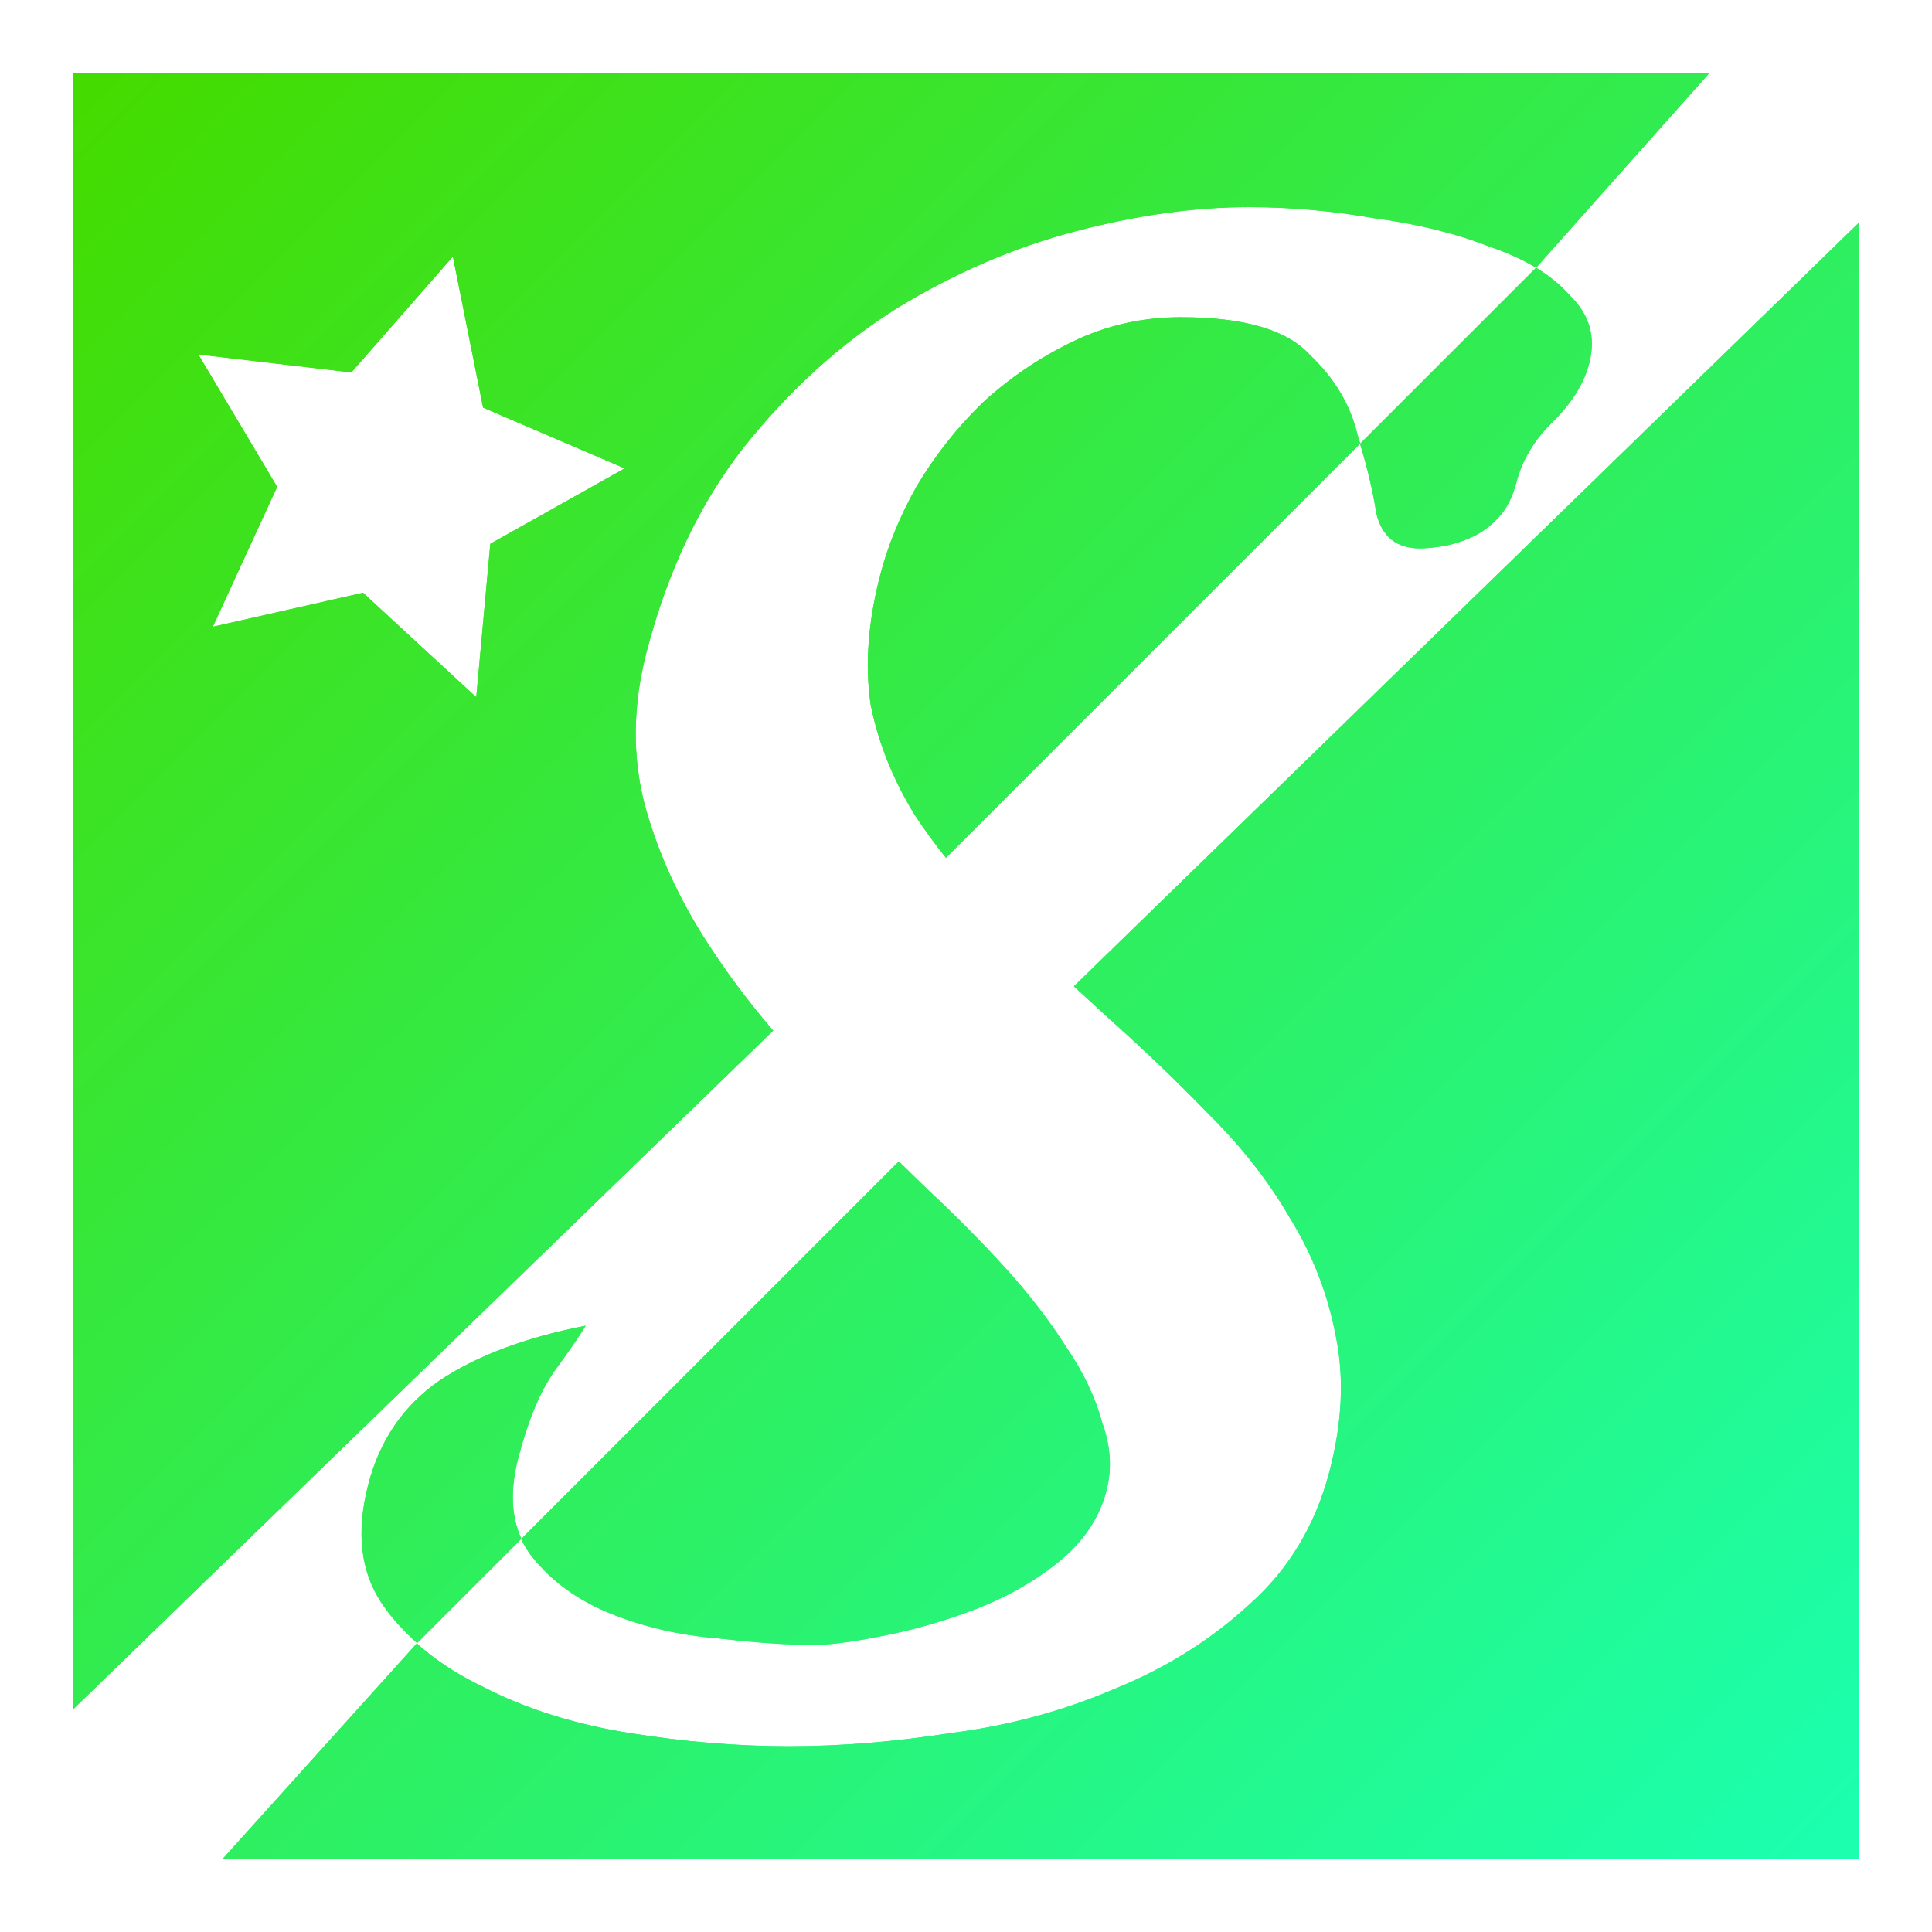
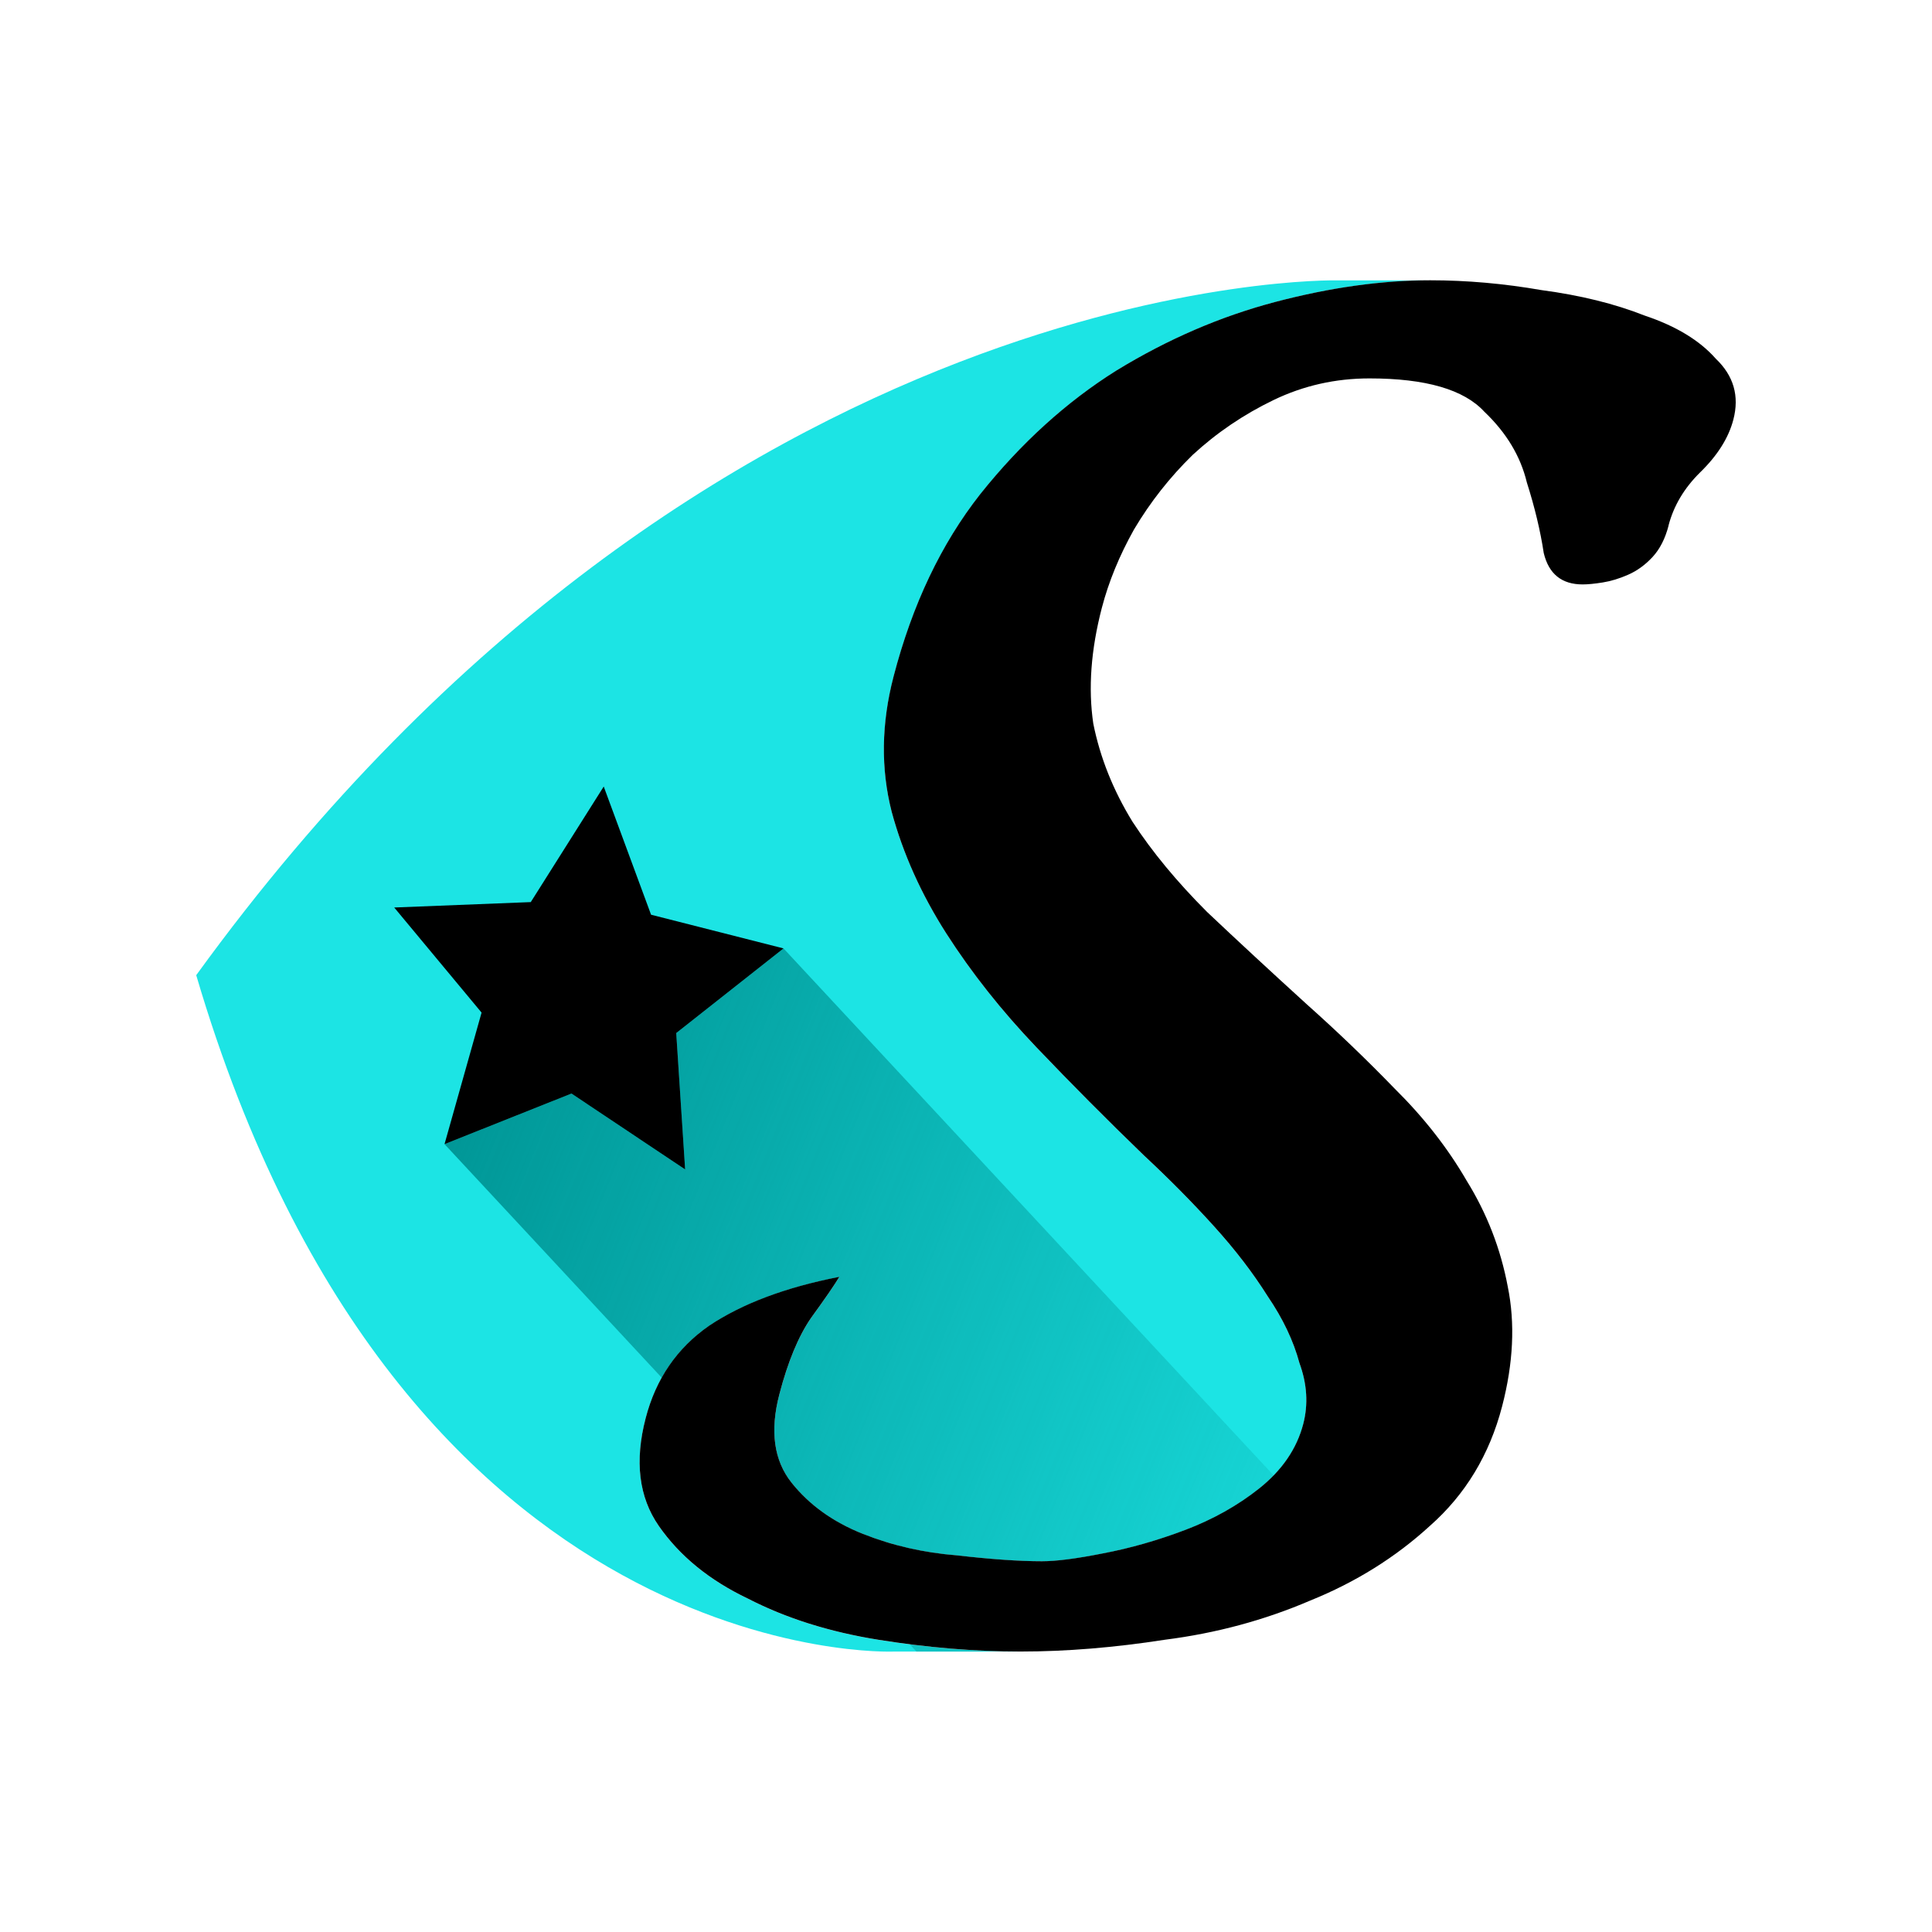
- <svg xmlns="http://www.w3.org/2000/svg" xmlns:ns1="http://www.openswatchbook.org/uri/2009/osb" xmlns:xlink="http://www.w3.org/1999/xlink" width="128mm" height="128mm" viewBox="0 0 128 128" version="1.1" id="svg1039">
-   <defs id="defs1033">
-     <linearGradient id="linearGradient5958" ns1:paint="solid">
-       <stop style="stop-color:#000000;stop-opacity:0.537;" offset="0" id="stop5956" />
+ <svg xmlns="http://www.w3.org/2000/svg" xmlns:xlink="http://www.w3.org/1999/xlink" width="80mm" height="80mm" viewBox="0 0 80 80" version="1.1" id="svg4535">
+   <defs id="defs4529">
+     <linearGradient id="linearGradient1029">
+       <stop style="stop-color:#009696;stop-opacity:1;" offset="0" id="stop1025" />
+       <stop style="stop-color:#009696;stop-opacity:0;" offset="1" id="stop1027" />
    </linearGradient>
-     <linearGradient id="linearGradient1708">
-       <stop style="stop-color:#44dc00;stop-opacity:1" offset="0" id="stop1704" />
-       <stop style="stop-color:#1bffaf;stop-opacity:1" offset="1" id="stop1706" />
-     </linearGradient>
-     <linearGradient xlink:href="#linearGradient1708" id="linearGradient1710" x1="185.715" y1="677.301" x2="512.076" y2="1003.662" gradientUnits="userSpaceOnUse" gradientTransform="matrix(1.33758,0,0,1.33758,-224.7859,-882.3216)" />
-     <filter y="-0.25" height="1.5" style="color-interpolation-filters:sRGB;" id="filter6140">
-       <feGaussianBlur stdDeviation="5" result="result6" id="feGaussianBlur6130" />
-       <feComposite result="result8" in="SourceGraphic" operator="atop" in2="result6" id="feComposite6132" />
-       <feComposite result="result9" operator="over" in2="SourceAlpha" in="result8" id="feComposite6134" />
-       <feColorMatrix values="1 0 0 0 0 0 1 0 0 0 0 0 1 0 0 0 0 0 1 0 " result="result10" id="feColorMatrix6136" />
-       <feBlend in="result10" mode="normal" in2="result6" id="feBlend6138" />
-     </filter>
-     <filter style="color-interpolation-filters:sRGB;" id="filter844">
-       <feGaussianBlur result="result0" in="SourceAlpha" stdDeviation="4" id="feGaussianBlur838" />
-       <feOffset dx="0" dy="0" result="result4" id="feOffset840" />
-       <feComposite in="SourceGraphic" in2="result4" operator="over" result="result3" id="feComposite842" />
-     </filter>
-     <filter style="color-interpolation-filters:sRGB;" id="filter860">
-       <feMorphology result="result1" in="SourceAlpha" operator="erode" radius="2" id="feMorphology848" />
-       <feGaussianBlur stdDeviation="3.6" in="result1" result="result0" id="feGaussianBlur850" />
-       <feDiffuseLighting surfaceScale="-5" id="feDiffuseLighting854" diffuseConstant="0">
-         <feDistantLight elevation="45" azimuth="225" id="feDistantLight852" />
-       </feDiffuseLighting>
-       <feComposite in2="result0" operator="in" result="result91" id="feComposite856" />
-       <feComposite in="SourceGraphic" in2="result91" id="feComposite858" />
-     </filter>
+     <linearGradient xlink:href="#linearGradient1029" id="linearGradient1031" x1="142.701" y1="564.611" x2="365.711" y2="654.702" gradientUnits="userSpaceOnUse" />
  </defs>
-   <g id="layer1" transform="translate(0,-169)">
-     <path style="opacity:1;fill:url(#linearGradient1710);fill-opacity:1;stroke:none;stroke-width:3.494;stroke-miterlimit:4;stroke-dasharray:none;stroke-opacity:1" d="M 18.271 18.271 L 18.271 428.055 L 193.602 258.076 C 187.311 250.719 181.681 243.184 176.744 235.467 C 169.69 224.44 164.568 213.046 161.381 201.283 C 158.289 189.153 158.466 176.473 161.91 163.24 C 167.172 143.024 175.294 125.931 186.281 111.963 C 197.731 97.627 210.487 86.05 224.545 77.229 C 238.971 68.407 253.88 61.973 269.268 57.93 C 284.655 53.886 299.148 51.863 312.748 51.863 C 323.04 51.863 333.461 52.783 344.01 54.621 C 355.022 56.091 364.693 58.479 373.021 61.787 C 377.427 63.261 381.298 65.013 384.637 67.041 L 428.055 18.271 L 18.271 18.271 z M 384.637 67.041 L 340.598 111.08 C 340.354 110.271 340.132 109.475 339.871 108.656 C 338.109 101.305 334.134 94.688 327.945 88.807 C 322.22 82.558 311.454 79.432 295.648 79.432 C 286.092 79.432 277.111 81.453 268.707 85.496 C 260.303 89.539 252.716 94.687 245.943 100.936 C 239.539 107.184 234.045 114.168 229.463 121.887 C 225.344 129.238 222.327 136.59 220.414 143.941 C 217.353 155.704 216.553 166.548 218.014 176.473 C 219.937 186.03 223.61 195.217 229.033 204.039 C 231.376 207.628 234.001 211.216 236.873 214.805 L 340.561 111.117 C 342.382 117.18 343.796 123.007 344.629 128.502 C 346.039 134.383 349.683 137.324 355.564 137.324 C 357.035 137.324 358.921 137.141 361.223 136.773 C 363.524 136.406 365.92 135.671 368.412 134.568 C 370.905 133.466 373.174 131.813 375.219 129.607 C 377.263 127.402 378.762 124.461 379.719 120.785 C 381.154 115.272 384.1 110.307 388.557 105.896 C 393.476 101.118 396.604 96.158 397.943 91.012 C 399.665 84.395 398.025 78.696 393.02 73.918 C 390.754 71.351 387.959 69.059 384.637 67.041 z M 465.508 55.725 L 268.9 246.98 C 271.9 249.738 274.84 252.452 277.99 255.316 C 286.641 263.035 294.876 270.939 302.695 279.025 C 310.883 287.112 317.641 295.75 322.969 304.939 C 328.664 314.129 332.511 324.051 334.516 334.711 C 336.615 345.003 336.087 356.214 332.93 368.344 C 329.39 381.944 322.615 393.155 312.6 401.977 C 302.952 410.798 291.761 417.784 279.027 422.93 C 266.197 428.443 252.559 432.119 238.113 433.957 C 223.939 436.162 210.418 437.268 197.553 437.268 C 184.688 437.268 171.375 436.162 157.613 433.957 C 143.852 431.752 131.625 427.893 120.93 422.379 C 114.55 419.336 109.035 415.712 104.369 411.514 L 55.725 465.508 L 465.508 465.508 L 465.508 55.725 z M 113.404 64.248 L 120.965 102.072 L 156.41 117.287 L 122.775 136.168 L 119.258 174.58 L 90.908 148.424 L 53.289 156.949 L 69.404 121.904 L 49.67 88.762 L 87.98 93.258 L 113.404 64.248 z M 225.07 290.812 L 130.557 385.326 C 128.01 379.771 127.706 373.032 129.787 365.037 C 132.179 355.848 135.149 348.679 138.693 343.533 C 142.701 338.02 145.361 334.161 146.67 331.955 C 131.569 334.896 119.345 339.49 110 345.738 C 101.022 351.987 95.099 360.627 92.229 371.654 C 89.071 383.784 90.3 393.89 95.914 401.977 C 98.316 405.426 101.233 408.531 104.451 411.43 L 130.506 385.375 C 131.236 386.964 132.145 388.459 133.254 389.848 C 138.244 396.096 144.904 400.877 153.232 404.186 C 161.561 407.494 170.41 409.513 179.775 410.248 C 189.413 411.351 197.355 411.902 203.604 411.902 C 207.647 411.902 213.35 411.168 220.717 409.697 C 228.451 408.227 236.196 406.023 243.945 403.082 C 251.695 400.141 258.579 396.28 264.602 391.502 C 271.087 386.356 275.237 380.292 277.055 373.309 C 278.49 367.795 278.133 362.096 275.988 356.215 C 274.306 349.966 271.341 343.72 267.086 337.471 C 262.927 330.854 257.847 324.237 251.85 317.621 C 245.853 311.005 239.303 304.388 232.203 297.771 C 229.811 295.462 227.437 293.142 225.07 290.812 z " transform="matrix(0.2645833,0,0,0.2645833,0,169)" id="path1689" />
-     <path id="path6106" transform="matrix(0.2645833,0,0,0.2645833,0,169)" d="M 18.271 18.271 L 18.271 428.055 L 193.602 258.076 C 187.311 250.719 181.681 243.184 176.744 235.467 C 169.69 224.44 164.568 213.046 161.381 201.283 C 158.289 189.153 158.466 176.473 161.91 163.24 C 167.172 143.024 175.294 125.931 186.281 111.963 C 197.731 97.627 210.487 86.05 224.545 77.229 C 238.971 68.407 253.88 61.973 269.268 57.93 C 284.655 53.886 299.148 51.863 312.748 51.863 C 323.04 51.863 333.461 52.783 344.01 54.621 C 355.022 56.091 364.693 58.479 373.021 61.787 C 377.427 63.261 381.298 65.013 384.637 67.041 L 428.055 18.271 L 18.271 18.271 z M 384.637 67.041 L 340.598 111.08 C 340.354 110.271 340.132 109.475 339.871 108.656 C 338.109 101.305 334.134 94.688 327.945 88.807 C 322.22 82.558 311.454 79.432 295.648 79.432 C 286.092 79.432 277.111 81.453 268.707 85.496 C 260.303 89.539 252.716 94.687 245.943 100.936 C 239.539 107.184 234.045 114.168 229.463 121.887 C 225.344 129.238 222.327 136.59 220.414 143.941 C 217.353 155.704 216.553 166.548 218.014 176.473 C 219.937 186.03 223.61 195.217 229.033 204.039 C 231.376 207.628 234.001 211.216 236.873 214.805 L 340.561 111.117 C 342.382 117.18 343.796 123.007 344.629 128.502 C 346.039 134.383 349.683 137.324 355.564 137.324 C 357.035 137.324 358.921 137.141 361.223 136.773 C 363.524 136.406 365.92 135.671 368.412 134.568 C 370.905 133.466 373.174 131.813 375.219 129.607 C 377.263 127.402 378.762 124.461 379.719 120.785 C 381.154 115.272 384.1 110.307 388.557 105.896 C 393.476 101.118 396.604 96.158 397.943 91.012 C 399.665 84.395 398.025 78.696 393.02 73.918 C 390.754 71.351 387.959 69.059 384.637 67.041 z M 465.508 55.725 L 268.9 246.98 C 271.9 249.738 274.84 252.452 277.99 255.316 C 286.641 263.035 294.876 270.939 302.695 279.025 C 310.883 287.112 317.641 295.75 322.969 304.939 C 328.664 314.129 332.511 324.051 334.516 334.711 C 336.615 345.003 336.087 356.214 332.93 368.344 C 329.39 381.944 322.615 393.155 312.6 401.977 C 302.952 410.798 291.761 417.784 279.027 422.93 C 266.197 428.443 252.559 432.119 238.113 433.957 C 223.939 436.162 210.418 437.268 197.553 437.268 C 184.688 437.268 171.375 436.162 157.613 433.957 C 143.852 431.752 131.625 427.893 120.93 422.379 C 114.55 419.336 109.035 415.712 104.369 411.514 L 55.725 465.508 L 465.508 465.508 L 465.508 55.725 z M 113.404 64.248 L 120.965 102.072 L 156.41 117.287 L 122.775 136.168 L 119.258 174.58 L 90.908 148.424 L 53.289 156.949 L 69.404 121.904 L 49.67 88.762 L 87.98 93.258 L 113.404 64.248 z M 225.07 290.812 L 130.557 385.326 C 128.01 379.771 127.706 373.032 129.787 365.037 C 132.179 355.848 135.149 348.679 138.693 343.533 C 142.701 338.02 145.361 334.161 146.67 331.955 C 131.569 334.896 119.345 339.49 110 345.738 C 101.022 351.987 95.099 360.627 92.229 371.654 C 89.071 383.784 90.3 393.89 95.914 401.977 C 98.316 405.426 101.233 408.531 104.451 411.43 L 130.506 385.375 C 131.236 386.964 132.145 388.459 133.254 389.848 C 138.244 396.096 144.904 400.877 153.232 404.186 C 161.561 407.494 170.41 409.513 179.775 410.248 C 189.413 411.351 197.355 411.902 203.604 411.902 C 207.647 411.902 213.35 411.168 220.717 409.697 C 228.451 408.227 236.196 406.023 243.945 403.082 C 251.695 400.141 258.579 396.28 264.602 391.502 C 271.087 386.356 275.237 380.292 277.055 373.309 C 278.49 367.795 278.133 362.096 275.988 356.215 C 274.306 349.966 271.341 343.72 267.086 337.471 C 262.927 330.854 257.847 324.237 251.85 317.621 C 245.853 311.005 239.303 304.388 232.203 297.771 C 229.811 295.462 227.437 293.142 225.07 290.812 z " style="opacity:1;fill:url(#linearGradient1710);fill-opacity:1;stroke:none;stroke-width:3.494;stroke-miterlimit:4;stroke-dasharray:none;stroke-opacity:1;" />
+   <g id="layer1" transform="translate(0,-217)">
+     <g id="g1453" transform="matrix(0.7447899,0,0,0.7447899,-8.17921,147.6678)">
+       <path id="path5110" transform="scale(0.2645833)" d="M 82.738,556.748 C 125.931,703.327 229.336,698.881 229.336,698.881 h 26.598 c -9.618,0 -19.571,-0.824 -29.859,-2.473 -10.288,-1.649 -19.43,-4.534 -27.426,-8.656 -8.067,-3.847 -14.302,-8.931 -18.703,-15.252 -4.197,-6.046 -5.114,-13.603 -2.754,-22.672 2.146,-8.244 6.573,-14.701 13.285,-19.373 6.987,-4.672 16.126,-8.106 27.416,-10.305 -0.979,1.649 -2.966,4.534 -5.963,8.656 -2.65,3.847 -4.87,9.206 -6.658,16.076 -2.003,7.695 -1.139,13.877 2.592,18.549 3.731,4.672 8.709,8.244 14.936,10.717 6.226,2.473 12.84,3.986 19.842,4.535 7.205,0.824 13.145,1.236 17.816,1.236 3.023,0 7.288,-0.549 12.795,-1.648 5.782,-1.099 11.57,-2.749 17.363,-4.947 5.793,-2.198 10.941,-5.084 15.443,-8.656 4.849,-3.847 7.954,-8.382 9.312,-13.604 1.073,-4.122 0.807,-8.38 -0.797,-12.777 -1.257,-4.672 -3.477,-9.344 -6.658,-14.016 -3.109,-4.946 -6.905,-9.893 -11.389,-14.84 -4.483,-4.946 -9.38,-9.893 -14.688,-14.84 -7.687,-7.42 -15.2,-14.975 -22.541,-22.67 -7.341,-7.695 -13.648,-15.664 -18.922,-23.908 -5.274,-8.244 -9.103,-16.763 -11.486,-25.557 -2.311,-9.069 -2.18,-18.55 0.395,-28.443 3.934,-15.114 10.009,-27.893 18.223,-38.336 8.56,-10.717 18.095,-19.373 28.605,-25.969 10.785,-6.595 21.929,-11.405 33.434,-14.428 11.504,-3.023 22.34,-4.533 32.508,-4.533 h -19.658 c 0,0 -131.744,-2.838 -239.658,146 z" style="fill:#1ce4e4;fill-opacity:1;stroke:none;stroke-width:0;stroke-miterlimit:4;stroke-dasharray:none;stroke-opacity:1" />
+       <path id="rect5114" transform="scale(0.2645833)" d="m 206.145,551.127 -22.543,17.783 1.871,28.656 -23.883,-15.947 -26.676,10.633 c 0,0 33.813,36.356 45.643,49.076 2.412,-4.324 5.718,-7.948 9.92,-10.873 6.987,-4.672 16.126,-8.106 27.416,-10.305 -0.979,1.649 -2.966,4.534 -5.963,8.656 -2.65,3.847 -4.87,9.206 -6.658,16.076 -2.003,7.695 -1.139,13.877 2.592,18.549 3.731,4.672 8.709,8.244 14.936,10.717 6.226,2.473 12.84,3.986 19.842,4.535 7.205,0.824 13.145,1.236 17.816,1.236 3.023,0 7.288,-0.549 12.795,-1.648 5.782,-1.099 11.57,-2.749 17.363,-4.947 5.793,-2.198 10.941,-5.084 15.443,-8.656 1.126,-0.893 2.146,-1.828 3.084,-2.795 z m 26.514,146.223 c 0.605,0.651 0.815,0.876 1.424,1.531 h 21.852 c -7.551,0 -15.311,-0.515 -23.275,-1.531 z" style="opacity:1;fill:url(#linearGradient1031);fill-opacity:1;stroke:none;stroke-width:0;stroke-miterlimit:4;stroke-dasharray:none;stroke-opacity:1" />
+       <g id="text12" style="font-style:normal;font-weight:normal;font-size:10.583px;line-height:1.25;font-family:sans-serif;letter-spacing:0px;word-spacing:0px;fill:#000000;fill-opacity:1;stroke:none;stroke-width:0.265" transform="matrix(2.146916,0,-0.5587735,2.146916,-65.51121,81.33156)" aria-label="Shady">
+         <path id="path14" style="font-style:normal;font-variant:normal;font-weight:normal;font-stretch:normal;font-size:50.8px;font-family:Billabong;-inkscape-font-specification:Billabong;stroke-width:0.265" d="m 83.807,19.087 c 0,0.339 -0.068,0.61 -0.203,0.813 -0.135,0.203 -0.305,0.356 -0.508,0.457 -0.203,0.102 -0.406,0.169 -0.61,0.203 -0.203,0.034 -0.373,0.051 -0.508,0.051 -0.542,0 -0.948,-0.271 -1.219,-0.813 -0.237,-0.576 -0.542,-1.185 -0.914,-1.829 -0.339,-0.677 -0.864,-1.287 -1.575,-1.829 -0.677,-0.576 -1.744,-0.864 -3.2,-0.864 -0.881,0 -1.659,0.186 -2.337,0.559 -0.677,0.373 -1.253,0.847 -1.727,1.422 -0.44,0.576 -0.779,1.219 -1.016,1.93 -0.203,0.677 -0.305,1.355 -0.305,2.032 0,1.084 0.186,2.083 0.559,2.997 0.406,0.881 0.965,1.727 1.676,2.54 0.711,0.779 1.558,1.558 2.54,2.337 0.982,0.745 2.049,1.541 3.2,2.388 0.982,0.711 1.93,1.439 2.845,2.184 0.948,0.745 1.778,1.541 2.489,2.388 0.745,0.847 1.338,1.761 1.778,2.743 0.44,0.948 0.66,1.981 0.66,3.099 0,1.253 -0.356,2.286 -1.067,3.099 -0.677,0.813 -1.541,1.456 -2.591,1.93 -1.05,0.508 -2.218,0.847 -3.505,1.016 -1.253,0.203 -2.472,0.305 -3.658,0.305 -1.185,0 -2.438,-0.102 -3.759,-0.305 -1.321,-0.203 -2.54,-0.559 -3.658,-1.067 -1.118,-0.474 -2.049,-1.101 -2.794,-1.88 -0.711,-0.745 -1.067,-1.676 -1.067,-2.794 0,-1.016 0.339,-1.812 1.016,-2.388 0.711,-0.576 1.727,-0.999 3.048,-1.27 -0.068,0.203 -0.22,0.559 -0.457,1.067 -0.203,0.474 -0.305,1.135 -0.305,1.981 0,0.948 0.305,1.71 0.914,2.286 0.61,0.576 1.338,1.016 2.184,1.321 0.847,0.305 1.71,0.491 2.591,0.559 0.914,0.102 1.659,0.152 2.235,0.152 0.373,0 0.881,-0.068 1.524,-0.203 0.677,-0.135 1.338,-0.339 1.981,-0.61 0.643,-0.271 1.185,-0.627 1.626,-1.067 0.474,-0.474 0.711,-1.033 0.711,-1.676 0,-0.508 -0.169,-1.033 -0.508,-1.575 -0.305,-0.576 -0.728,-1.151 -1.27,-1.727 -0.542,-0.61 -1.168,-1.219 -1.88,-1.829 -0.711,-0.61 -1.473,-1.219 -2.286,-1.829 -1.185,-0.914 -2.354,-1.846 -3.505,-2.794 -1.151,-0.948 -2.184,-1.93 -3.099,-2.946 -0.914,-1.016 -1.659,-2.066 -2.235,-3.15 -0.576,-1.118 -0.864,-2.286 -0.864,-3.505 0,-1.863 0.339,-3.437 1.016,-4.724 0.711,-1.321 1.609,-2.388 2.692,-3.2 1.118,-0.813 2.337,-1.405 3.658,-1.778 1.321,-0.373 2.608,-0.559 3.861,-0.559 0.948,0 1.93,0.085 2.946,0.254 1.05,0.135 1.998,0.356 2.845,0.66 0.881,0.271 1.592,0.643 2.134,1.118 0.576,0.44 0.864,0.965 0.864,1.575 0,0.474 -0.169,0.931 -0.508,1.372 -0.305,0.406 -0.457,0.864 -0.457,1.372 z" />
+       </g>
+       <path d="m 49.073,158.106 -6.319,-4.219 -7.058,2.813 2.06,-7.313 -4.857,-5.843 7.592,-0.301 4.056,-6.425 2.632,7.127 7.364,1.873 -5.965,4.706 z" id="path5112" style="fill:#000000;fill-opacity:1;stroke:none;stroke-width:0;stroke-miterlimit:4;stroke-dasharray:none;stroke-opacity:1" />
+     </g>
  </g>
</svg>
